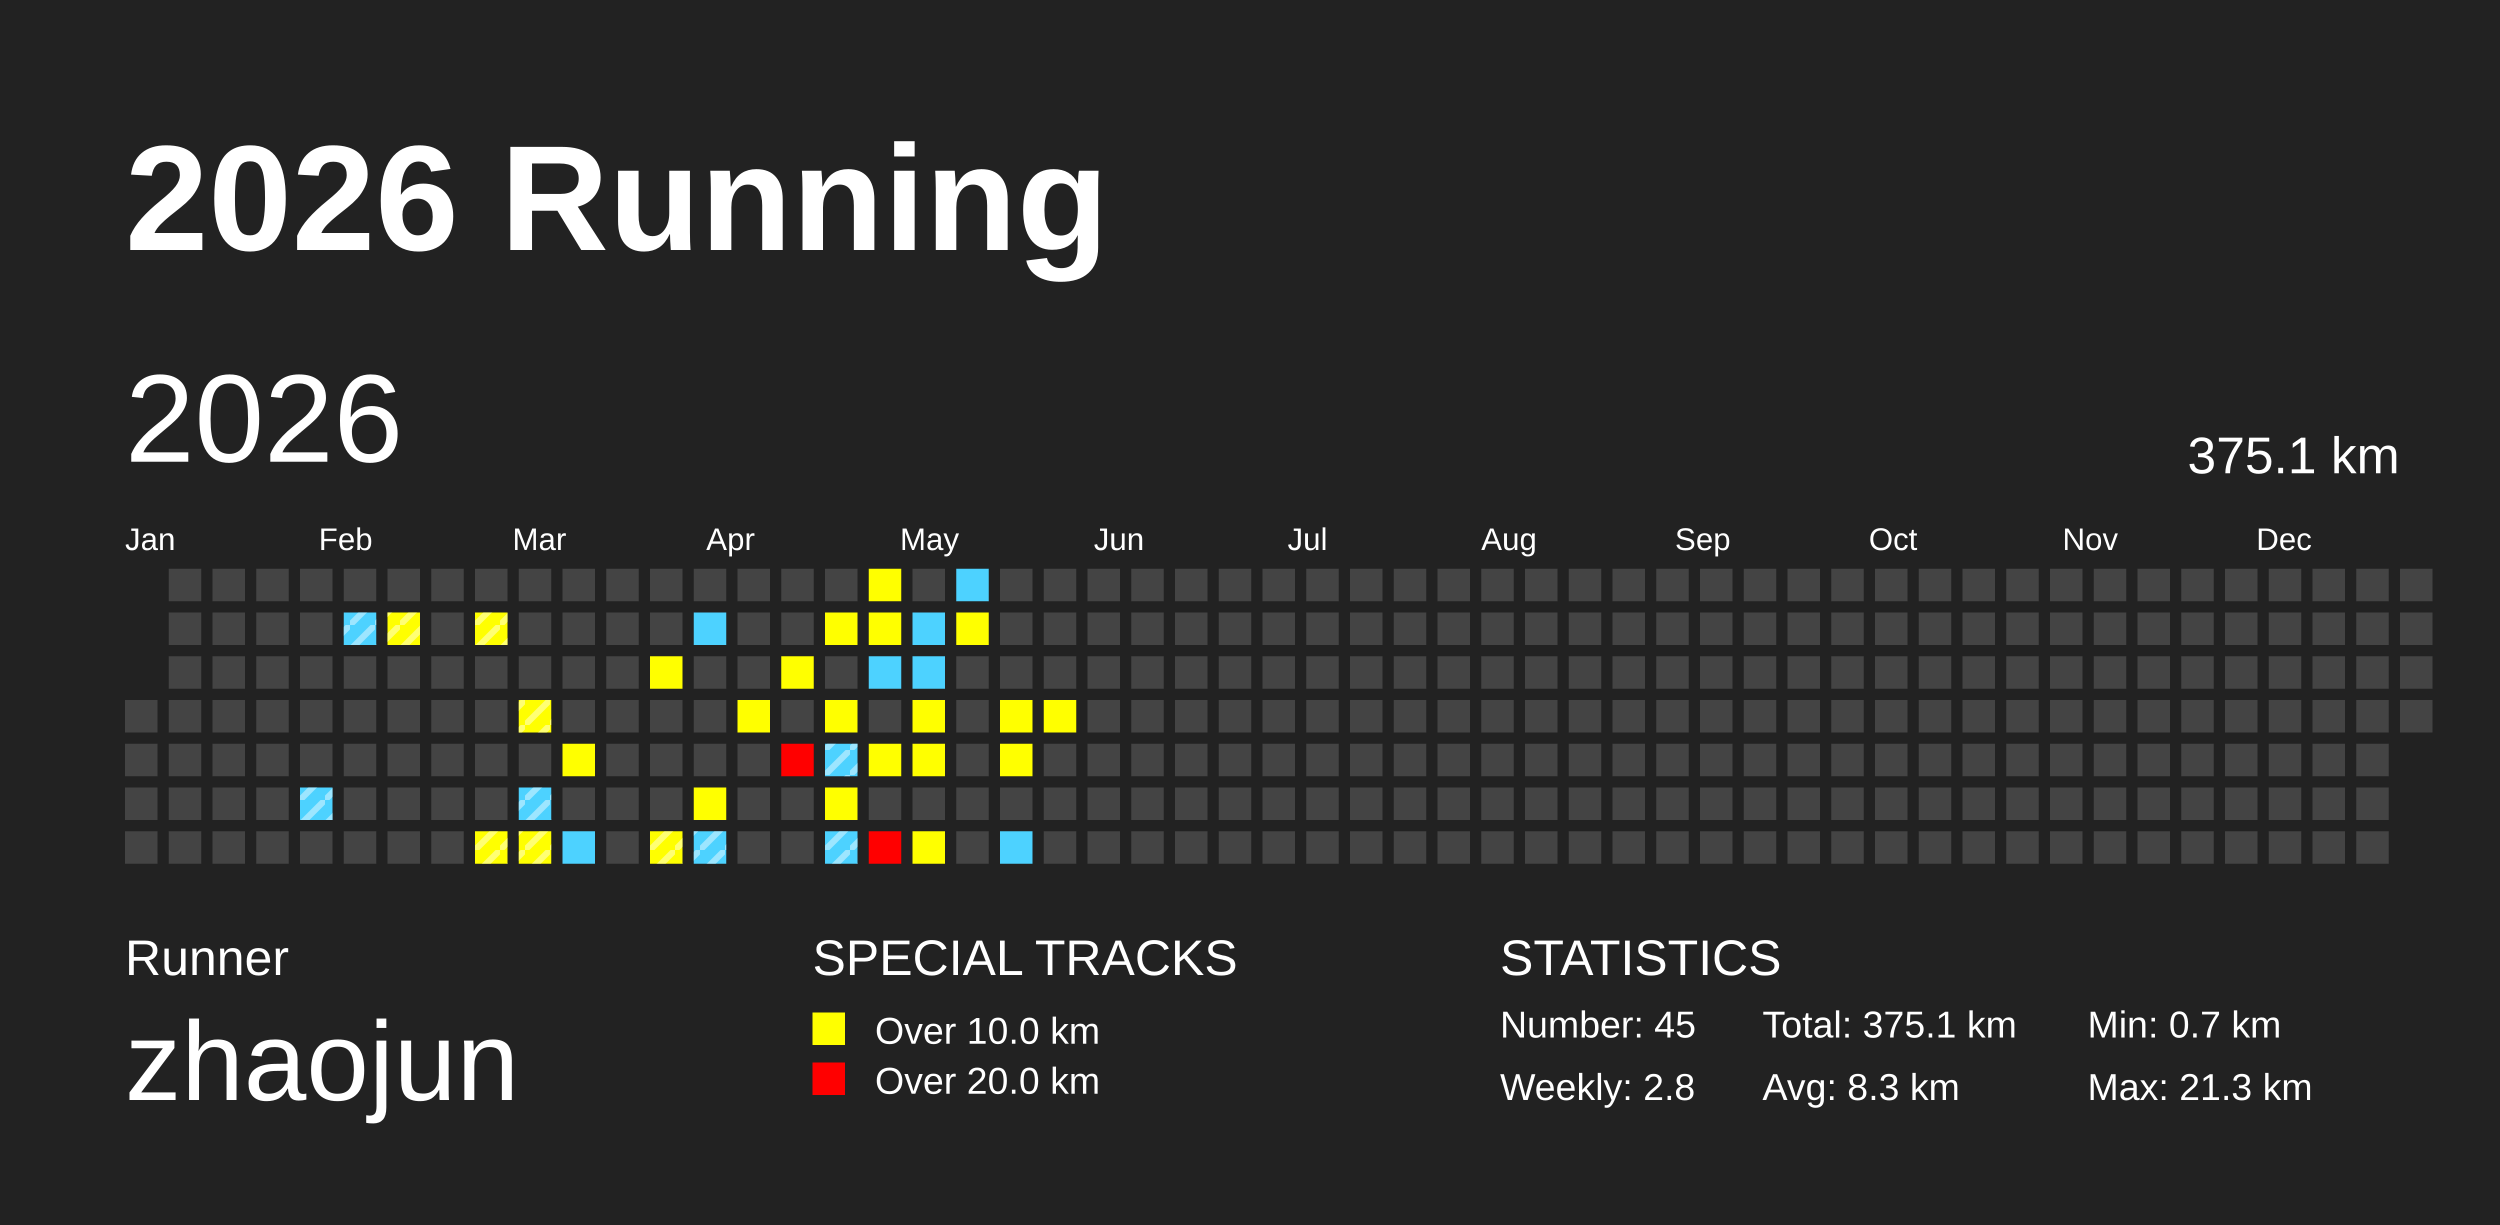
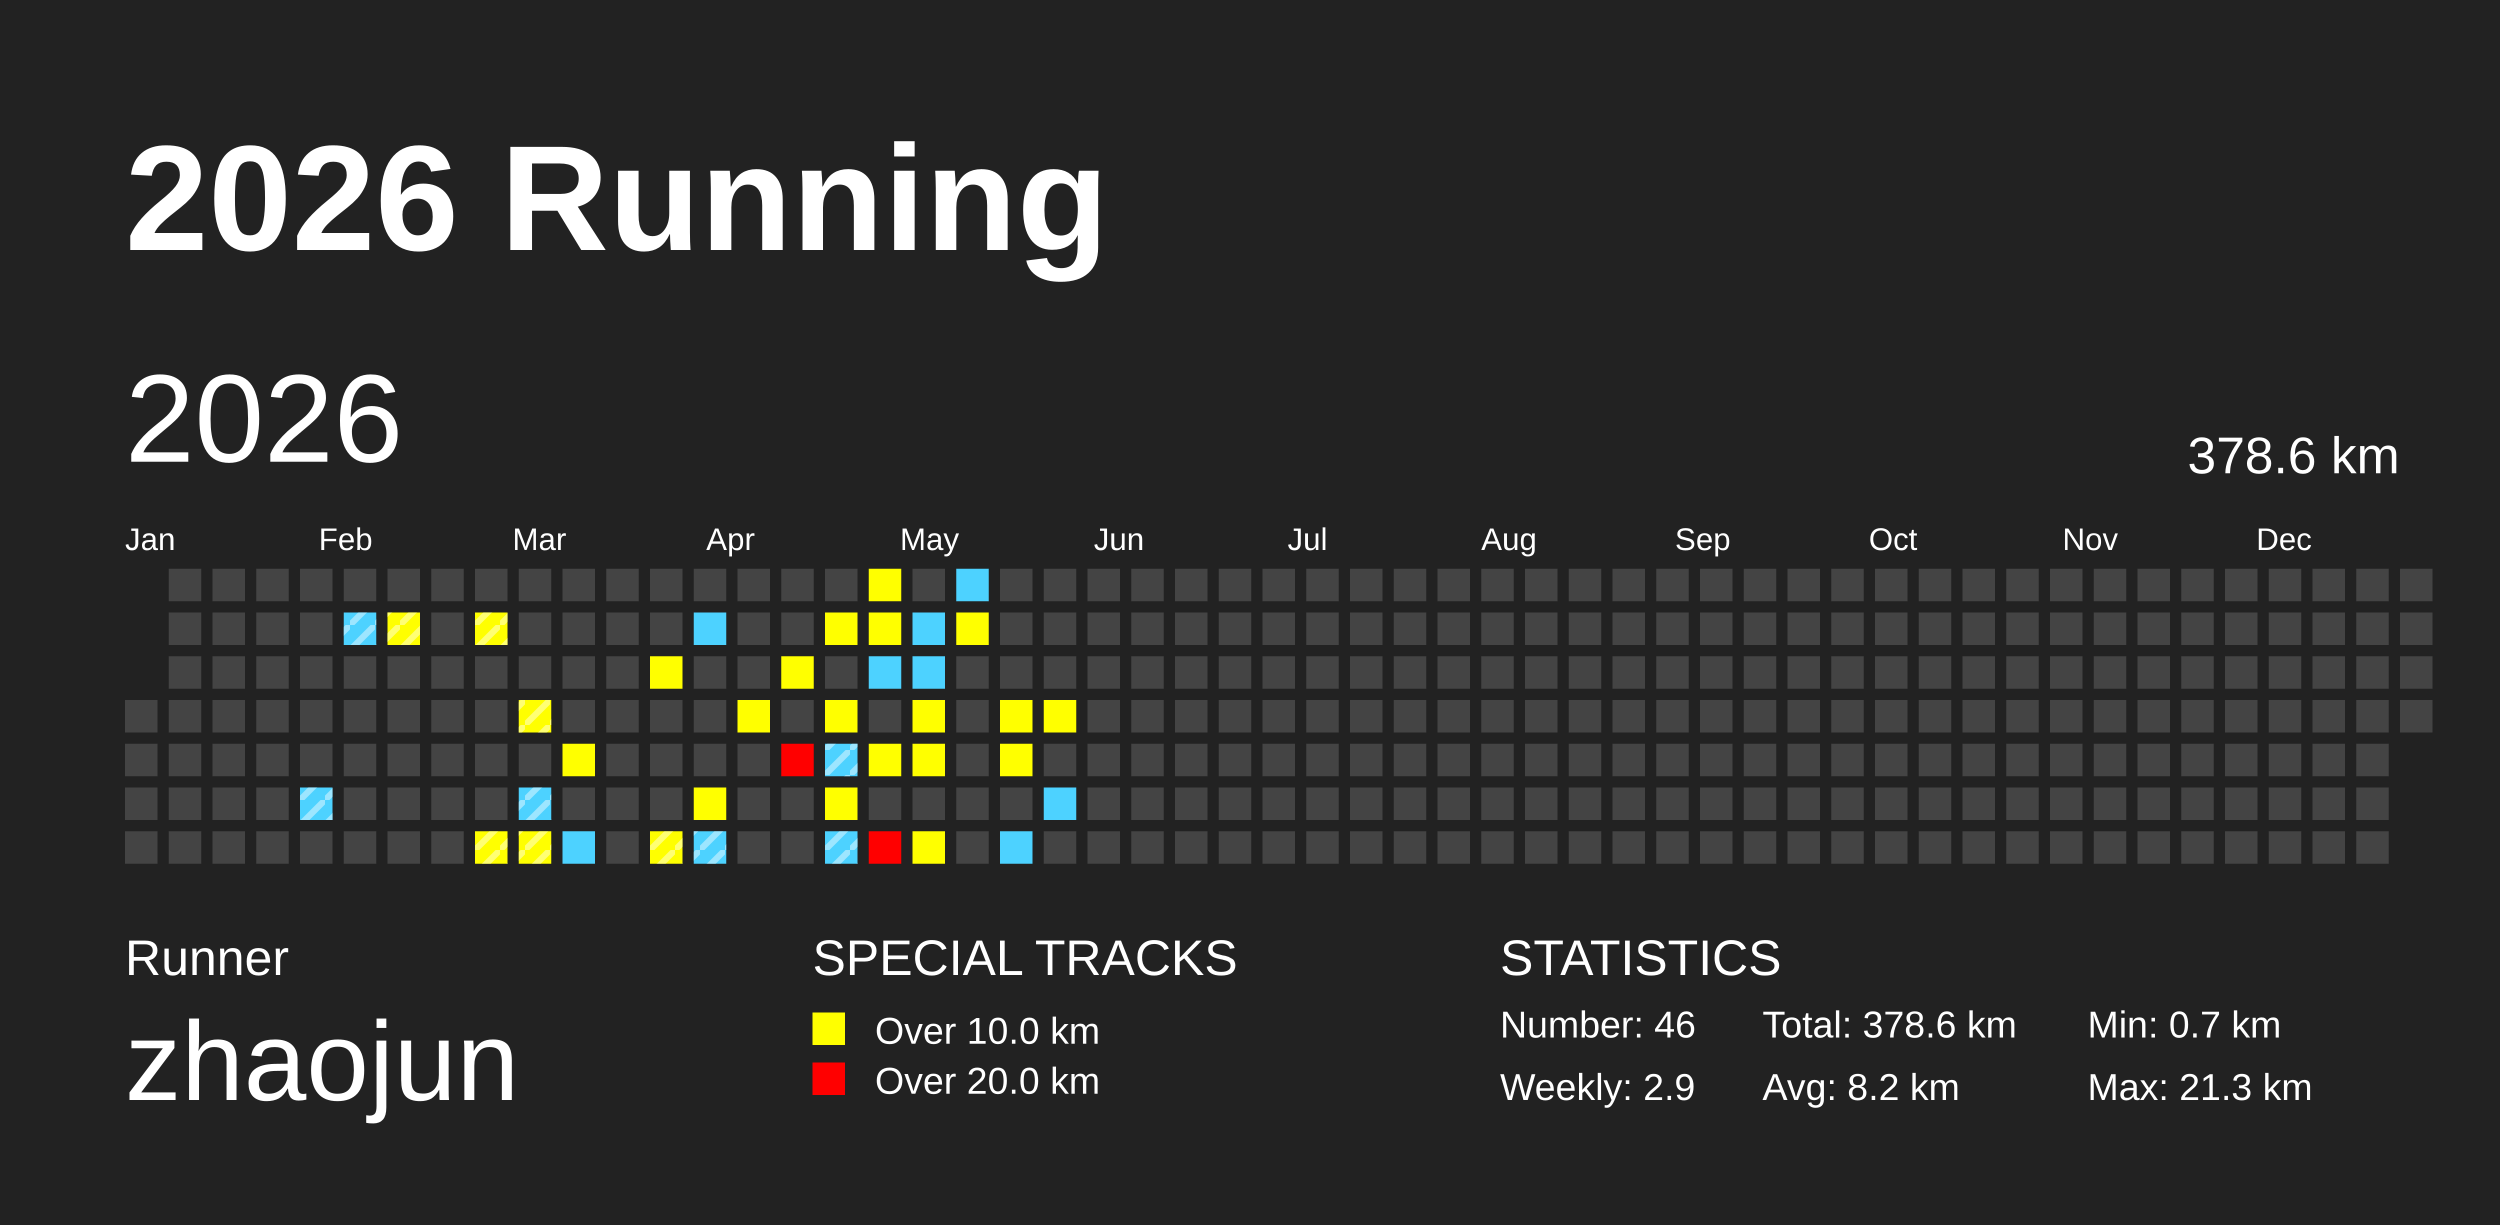
<svg xmlns="http://www.w3.org/2000/svg" baseProfile="full" height="98mm" version="1.1" viewBox="0,0,200,98" width="200mm">
  <defs>
    <pattern height="2" id="indoor-stripe" patternUnits="userSpaceOnUse" width="2">
      <line stroke="white" stroke-opacity="0.45" stroke-width="0.5" x1="0" x2="2" y1="2" y2="0" />
    </pattern>
  </defs>
  <rect fill="#222222" height="98" width="200" x="0" y="0" />
  <text fill="#FFFFFF" style="font-size:12px; font-family:Arial; font-weight:bold;" x="10" y="20">2026 Running</text>
  <text fill="#FFFFFF" style="font-size:4px; font-family:Arial" x="10" y="78">Runner</text>
  <text fill="#FFFFFF" style="font-size:9px; font-family:Arial" x="10" y="88">zhaojun</text>
  <text fill="#FFFFFF" style="font-size:4px; font-family:Arial" x="65" y="78">SPECIAL TRACKS</text>
  <rect fill="yellow" height="2.6" width="2.6" x="65" y="81" />
  <text fill="#FFFFFF" style="font-size:3px; font-family:Arial" x="70" y="83.5">Over 10.0 km</text>
  <rect fill="red" height="2.6" width="2.6" x="65" y="85" />
  <text fill="#FFFFFF" style="font-size:3px; font-family:Arial" x="70" y="87.5">Over 20.0 km</text>
  <text fill="#FFFFFF" style="font-size:4px; font-family:Arial" x="120" y="78">STATISTICS</text>
-   <text fill="#FFFFFF" style="font-size:3px; font-family:Arial" x="120" y="83">Number: 45</text>
-   <text fill="#FFFFFF" style="font-size:3px; font-family:Arial" x="120" y="88">Weekly: 2.8</text>
-   <text fill="#FFFFFF" style="font-size:3px; font-family:Arial" x="141" y="83">Total: 375.1 km</text>
-   <text fill="#FFFFFF" style="font-size:3px; font-family:Arial" x="141" y="88">Avg: 8.3 km</text>
+   <text fill="#FFFFFF" style="font-size:3px; font-family:Arial" x="120" y="83">Number: 46</text>
+   <text fill="#FFFFFF" style="font-size:3px; font-family:Arial" x="120" y="88">Weekly: 2.9</text>
+   <text fill="#FFFFFF" style="font-size:3px; font-family:Arial" x="141" y="83">Total: 378.6 km</text>
+   <text fill="#FFFFFF" style="font-size:3px; font-family:Arial" x="141" y="88">Avg: 8.2 km</text>
  <text fill="#FFFFFF" style="font-size:3px; font-family:Arial" x="167" y="83">Min: 0.7 km</text>
  <text fill="#FFFFFF" style="font-size:3px; font-family:Arial" x="167" y="88">Max: 21.3 km</text>
  <text dominant-baseline="hanging" fill="#FFFFFF" style="font-size:10.0px; font-family:Arial;" x="10" y="30">2026</text>
-   <text dominant-baseline="hanging" fill="#FFFFFF" style="font-size:4.125px; font-family:Arial;" x="175" y="35">375.1 km</text>
+   <text dominant-baseline="hanging" fill="#FFFFFF" style="font-size:4.125px; font-family:Arial;" x="175" y="35">378.6 km</text>
  <text fill="#FFFFFF" style="font-size:2.5px; font-family:Arial" x="10.0" y="44">Jan</text>
  <text fill="#FFFFFF" style="font-size:2.5px; font-family:Arial" x="25.5" y="44">Feb</text>
  <text fill="#FFFFFF" style="font-size:2.5px; font-family:Arial" x="41.0" y="44">Mar</text>
  <text fill="#FFFFFF" style="font-size:2.5px; font-family:Arial" x="56.5" y="44">Apr</text>
  <text fill="#FFFFFF" style="font-size:2.5px; font-family:Arial" x="72.0" y="44">May</text>
  <text fill="#FFFFFF" style="font-size:2.5px; font-family:Arial" x="87.5" y="44">Jun</text>
  <text fill="#FFFFFF" style="font-size:2.5px; font-family:Arial" x="103.0" y="44">Jul</text>
  <text fill="#FFFFFF" style="font-size:2.5px; font-family:Arial" x="118.5" y="44">Aug</text>
  <text fill="#FFFFFF" style="font-size:2.5px; font-family:Arial" x="134.0" y="44">Sep</text>
  <text fill="#FFFFFF" style="font-size:2.5px; font-family:Arial" x="149.5" y="44">Oct</text>
  <text fill="#FFFFFF" style="font-size:2.5px; font-family:Arial" x="165.0" y="44">Nov</text>
  <text fill="#FFFFFF" style="font-size:2.5px; font-family:Arial" x="180.5" y="44">Dec</text>
  <rect fill="#444444" height="2.6" width="2.6" x="10.0" y="56.0" />
  <rect fill="#444444" height="2.6" width="2.6" x="10.0" y="59.5" />
  <rect fill="#444444" height="2.6" width="2.6" x="10.0" y="63.0" />
  <rect fill="#444444" height="2.6" width="2.6" x="10.0" y="66.5" />
  <rect fill="#444444" height="2.6" width="2.6" x="13.5" y="45.5" />
  <rect fill="#444444" height="2.6" width="2.6" x="13.5" y="49.0" />
  <rect fill="#444444" height="2.6" width="2.6" x="13.5" y="52.5" />
  <rect fill="#444444" height="2.6" width="2.6" x="13.5" y="56.0" />
  <rect fill="#444444" height="2.6" width="2.6" x="13.5" y="59.5" />
  <rect fill="#444444" height="2.6" width="2.6" x="13.5" y="63.0" />
  <rect fill="#444444" height="2.6" width="2.6" x="13.5" y="66.5" />
  <rect fill="#444444" height="2.6" width="2.6" x="17.0" y="45.5" />
  <rect fill="#444444" height="2.6" width="2.6" x="17.0" y="49.0" />
  <rect fill="#444444" height="2.6" width="2.6" x="17.0" y="52.5" />
  <rect fill="#444444" height="2.6" width="2.6" x="17.0" y="56.0" />
  <rect fill="#444444" height="2.6" width="2.6" x="17.0" y="59.5" />
  <rect fill="#444444" height="2.6" width="2.6" x="17.0" y="63.0" />
  <rect fill="#444444" height="2.6" width="2.6" x="17.0" y="66.5" />
  <rect fill="#444444" height="2.6" width="2.6" x="20.5" y="45.5" />
  <rect fill="#444444" height="2.6" width="2.6" x="20.5" y="49.0" />
  <rect fill="#444444" height="2.6" width="2.6" x="20.5" y="52.5" />
  <rect fill="#444444" height="2.6" width="2.6" x="20.5" y="56.0" />
  <rect fill="#444444" height="2.6" width="2.6" x="20.5" y="59.5" />
  <rect fill="#444444" height="2.6" width="2.6" x="20.5" y="63.0" />
  <rect fill="#444444" height="2.6" width="2.6" x="20.5" y="66.5" />
  <rect fill="#444444" height="2.6" width="2.6" x="24.0" y="45.5" />
  <rect fill="#444444" height="2.6" width="2.6" x="24.0" y="49.0" />
  <rect fill="#444444" height="2.6" width="2.6" x="24.0" y="52.5" />
  <rect fill="#444444" height="2.6" width="2.6" x="24.0" y="56.0" />
  <rect fill="#444444" height="2.6" width="2.6" x="24.0" y="59.5" />
  <rect fill="#4dd2ff" height="2.6" width="2.6" x="24.0" y="63.0" />
  <rect fill="url(#indoor-stripe)" height="2.6" style="pointer-events: none;" width="2.6" x="24.0" y="63.0" />
  <rect fill="#444444" height="2.6" width="2.6" x="24.0" y="66.5" />
  <rect fill="#444444" height="2.6" width="2.6" x="27.5" y="45.5" />
  <rect fill="#4dd2ff" height="2.6" width="2.6" x="27.5" y="49.0" />
  <rect fill="url(#indoor-stripe)" height="2.6" style="pointer-events: none;" width="2.6" x="27.5" y="49.0" />
  <rect fill="#444444" height="2.6" width="2.6" x="27.5" y="52.5" />
  <rect fill="#444444" height="2.6" width="2.6" x="27.5" y="56.0" />
  <rect fill="#444444" height="2.6" width="2.6" x="27.5" y="59.5" />
  <rect fill="#444444" height="2.6" width="2.6" x="27.5" y="63.0" />
  <rect fill="#444444" height="2.6" width="2.6" x="27.5" y="66.5" />
  <rect fill="#444444" height="2.6" width="2.6" x="31.0" y="45.5" />
  <rect fill="yellow" height="2.6" width="2.6" x="31.0" y="49.0" />
  <rect fill="url(#indoor-stripe)" height="2.6" style="pointer-events: none;" width="2.6" x="31.0" y="49.0" />
  <rect fill="#444444" height="2.6" width="2.6" x="31.0" y="52.5" />
  <rect fill="#444444" height="2.6" width="2.6" x="31.0" y="56.0" />
  <rect fill="#444444" height="2.6" width="2.6" x="31.0" y="59.5" />
  <rect fill="#444444" height="2.6" width="2.6" x="31.0" y="63.0" />
  <rect fill="#444444" height="2.6" width="2.6" x="31.0" y="66.5" />
  <rect fill="#444444" height="2.6" width="2.6" x="34.5" y="45.5" />
  <rect fill="#444444" height="2.6" width="2.6" x="34.5" y="49.0" />
  <rect fill="#444444" height="2.6" width="2.6" x="34.5" y="52.5" />
  <rect fill="#444444" height="2.6" width="2.6" x="34.5" y="56.0" />
  <rect fill="#444444" height="2.6" width="2.6" x="34.5" y="59.5" />
  <rect fill="#444444" height="2.6" width="2.6" x="34.5" y="63.0" />
  <rect fill="#444444" height="2.6" width="2.6" x="34.5" y="66.5" />
  <rect fill="#444444" height="2.6" width="2.6" x="38.0" y="45.5" />
  <rect fill="yellow" height="2.6" width="2.6" x="38.0" y="49.0" />
  <rect fill="url(#indoor-stripe)" height="2.6" style="pointer-events: none;" width="2.6" x="38.0" y="49.0" />
  <rect fill="#444444" height="2.6" width="2.6" x="38.0" y="52.5" />
  <rect fill="#444444" height="2.6" width="2.6" x="38.0" y="56.0" />
  <rect fill="#444444" height="2.6" width="2.6" x="38.0" y="59.5" />
  <rect fill="#444444" height="2.6" width="2.6" x="38.0" y="63.0" />
  <rect fill="yellow" height="2.6" width="2.6" x="38.0" y="66.5" />
  <rect fill="url(#indoor-stripe)" height="2.6" style="pointer-events: none;" width="2.6" x="38.0" y="66.5" />
  <rect fill="#444444" height="2.6" width="2.6" x="41.5" y="45.5" />
  <rect fill="#444444" height="2.6" width="2.6" x="41.5" y="49.0" />
  <rect fill="#444444" height="2.6" width="2.6" x="41.5" y="52.5" />
  <rect fill="yellow" height="2.6" width="2.6" x="41.5" y="56.0" />
  <rect fill="url(#indoor-stripe)" height="2.6" style="pointer-events: none;" width="2.6" x="41.5" y="56.0" />
  <rect fill="#444444" height="2.6" width="2.6" x="41.5" y="59.5" />
  <rect fill="#4dd2ff" height="2.6" width="2.6" x="41.5" y="63.0" />
  <rect fill="url(#indoor-stripe)" height="2.6" style="pointer-events: none;" width="2.6" x="41.5" y="63.0" />
  <rect fill="yellow" height="2.6" width="2.6" x="41.5" y="66.5" />
  <rect fill="url(#indoor-stripe)" height="2.6" style="pointer-events: none;" width="2.6" x="41.5" y="66.5" />
  <rect fill="#444444" height="2.6" width="2.6" x="45.0" y="45.5" />
  <rect fill="#444444" height="2.6" width="2.6" x="45.0" y="49.0" />
  <rect fill="#444444" height="2.6" width="2.6" x="45.0" y="52.5" />
  <rect fill="#444444" height="2.6" width="2.6" x="45.0" y="56.0" />
  <rect fill="yellow" height="2.6" width="2.6" x="45.0" y="59.5" />
  <rect fill="#444444" height="2.6" width="2.6" x="45.0" y="63.0" />
  <rect fill="#4dd2ff" height="2.6" width="2.6" x="45.0" y="66.5" />
  <rect fill="#444444" height="2.6" width="2.6" x="48.5" y="45.5" />
  <rect fill="#444444" height="2.6" width="2.6" x="48.5" y="49.0" />
  <rect fill="#444444" height="2.6" width="2.6" x="48.5" y="52.5" />
  <rect fill="#444444" height="2.6" width="2.6" x="48.5" y="56.0" />
  <rect fill="#444444" height="2.6" width="2.6" x="48.5" y="59.5" />
  <rect fill="#444444" height="2.6" width="2.6" x="48.5" y="63.0" />
  <rect fill="#444444" height="2.6" width="2.6" x="48.5" y="66.5" />
  <rect fill="#444444" height="2.6" width="2.6" x="52.0" y="45.5" />
  <rect fill="#444444" height="2.6" width="2.6" x="52.0" y="49.0" />
  <rect fill="yellow" height="2.6" width="2.6" x="52.0" y="52.5" />
  <rect fill="#444444" height="2.6" width="2.6" x="52.0" y="56.0" />
  <rect fill="#444444" height="2.6" width="2.6" x="52.0" y="59.5" />
  <rect fill="#444444" height="2.6" width="2.6" x="52.0" y="63.0" />
  <rect fill="yellow" height="2.6" width="2.6" x="52.0" y="66.5" />
  <rect fill="url(#indoor-stripe)" height="2.6" style="pointer-events: none;" width="2.6" x="52.0" y="66.5" />
  <rect fill="#444444" height="2.6" width="2.6" x="55.5" y="45.5" />
  <rect fill="#4dd2ff" height="2.6" width="2.6" x="55.5" y="49.0" />
  <rect fill="#444444" height="2.6" width="2.6" x="55.5" y="52.5" />
  <rect fill="#444444" height="2.6" width="2.6" x="55.5" y="56.0" />
  <rect fill="#444444" height="2.6" width="2.6" x="55.5" y="59.5" />
  <rect fill="yellow" height="2.6" width="2.6" x="55.5" y="63.0" />
  <rect fill="#4dd2ff" height="2.6" width="2.6" x="55.5" y="66.5" />
  <rect fill="url(#indoor-stripe)" height="2.6" style="pointer-events: none;" width="2.6" x="55.5" y="66.5" />
  <rect fill="#444444" height="2.6" width="2.6" x="59.0" y="45.5" />
  <rect fill="#444444" height="2.6" width="2.6" x="59.0" y="49.0" />
  <rect fill="#444444" height="2.6" width="2.6" x="59.0" y="52.5" />
  <rect fill="yellow" height="2.6" width="2.6" x="59.0" y="56.0" />
  <rect fill="#444444" height="2.6" width="2.6" x="59.0" y="59.5" />
  <rect fill="#444444" height="2.6" width="2.6" x="59.0" y="63.0" />
  <rect fill="#444444" height="2.6" width="2.6" x="59.0" y="66.5" />
  <rect fill="#444444" height="2.6" width="2.6" x="62.5" y="45.5" />
  <rect fill="#444444" height="2.6" width="2.6" x="62.5" y="49.0" />
  <rect fill="yellow" height="2.6" width="2.6" x="62.5" y="52.5" />
  <rect fill="#444444" height="2.6" width="2.6" x="62.5" y="56.0" />
  <rect fill="red" height="2.6" width="2.6" x="62.5" y="59.5" />
  <rect fill="#444444" height="2.6" width="2.6" x="62.5" y="63.0" />
  <rect fill="#444444" height="2.6" width="2.6" x="62.5" y="66.5" />
  <rect fill="#444444" height="2.6" width="2.6" x="66.0" y="45.5" />
  <rect fill="yellow" height="2.6" width="2.6" x="66.0" y="49.0" />
  <rect fill="#444444" height="2.6" width="2.6" x="66.0" y="52.5" />
  <rect fill="yellow" height="2.6" width="2.6" x="66.0" y="56.0" />
  <rect fill="#4dd2ff" height="2.6" width="2.6" x="66.0" y="59.5" />
  <rect fill="url(#indoor-stripe)" height="2.6" style="pointer-events: none;" width="2.6" x="66.0" y="59.5" />
  <rect fill="yellow" height="2.6" width="2.6" x="66.0" y="63.0" />
  <rect fill="#4dd2ff" height="2.6" width="2.6" x="66.0" y="66.5" />
  <rect fill="url(#indoor-stripe)" height="2.6" style="pointer-events: none;" width="2.6" x="66.0" y="66.5" />
  <rect fill="yellow" height="2.6" width="2.6" x="69.5" y="45.5" />
  <rect fill="yellow" height="2.6" width="2.6" x="69.5" y="49.0" />
  <rect fill="#4dd2ff" height="2.6" width="2.6" x="69.5" y="52.5" />
  <rect fill="#444444" height="2.6" width="2.6" x="69.5" y="56.0" />
  <rect fill="yellow" height="2.6" width="2.6" x="69.5" y="59.5" />
  <rect fill="#444444" height="2.6" width="2.6" x="69.5" y="63.0" />
  <rect fill="red" height="2.6" width="2.6" x="69.5" y="66.5" />
  <rect fill="#444444" height="2.6" width="2.6" x="73.0" y="45.5" />
  <rect fill="#4dd2ff" height="2.6" width="2.6" x="73.0" y="49.0" />
  <rect fill="#4dd2ff" height="2.6" width="2.6" x="73.0" y="52.5" />
  <rect fill="yellow" height="2.6" width="2.6" x="73.0" y="56.0" />
  <rect fill="yellow" height="2.6" width="2.6" x="73.0" y="59.5" />
  <rect fill="#444444" height="2.6" width="2.6" x="73.0" y="63.0" />
  <rect fill="yellow" height="2.6" width="2.6" x="73.0" y="66.5" />
  <rect fill="#4dd2ff" height="2.6" width="2.6" x="76.5" y="45.5" />
  <rect fill="yellow" height="2.6" width="2.6" x="76.5" y="49.0" />
  <rect fill="#444444" height="2.6" width="2.6" x="76.5" y="52.5" />
  <rect fill="#444444" height="2.6" width="2.6" x="76.5" y="56.0" />
  <rect fill="#444444" height="2.6" width="2.6" x="76.5" y="59.5" />
  <rect fill="#444444" height="2.6" width="2.6" x="76.5" y="63.0" />
  <rect fill="#444444" height="2.6" width="2.6" x="76.5" y="66.5" />
  <rect fill="#444444" height="2.6" width="2.6" x="80.0" y="45.5" />
  <rect fill="#444444" height="2.6" width="2.6" x="80.0" y="49.0" />
  <rect fill="#444444" height="2.6" width="2.6" x="80.0" y="52.5" />
  <rect fill="yellow" height="2.6" width="2.6" x="80.0" y="56.0" />
  <rect fill="yellow" height="2.6" width="2.6" x="80.0" y="59.5" />
  <rect fill="#444444" height="2.6" width="2.6" x="80.0" y="63.0" />
  <rect fill="#4dd2ff" height="2.6" width="2.6" x="80.0" y="66.5" />
  <rect fill="#444444" height="2.6" width="2.6" x="83.5" y="45.5" />
  <rect fill="#444444" height="2.6" width="2.6" x="83.5" y="49.0" />
  <rect fill="#444444" height="2.6" width="2.6" x="83.5" y="52.5" />
  <rect fill="yellow" height="2.6" width="2.6" x="83.5" y="56.0" />
  <rect fill="#444444" height="2.6" width="2.6" x="83.5" y="59.5" />
-   <rect fill="#444444" height="2.6" width="2.6" x="83.5" y="63.0" />
+   <rect fill="#4dd2ff" height="2.6" width="2.6" x="83.5" y="63.0" />
  <rect fill="#444444" height="2.6" width="2.6" x="83.5" y="66.5" />
  <rect fill="#444444" height="2.6" width="2.6" x="87.0" y="45.5" />
  <rect fill="#444444" height="2.6" width="2.6" x="87.0" y="49.0" />
  <rect fill="#444444" height="2.6" width="2.6" x="87.0" y="52.5" />
  <rect fill="#444444" height="2.6" width="2.6" x="87.0" y="56.0" />
  <rect fill="#444444" height="2.6" width="2.6" x="87.0" y="59.5" />
  <rect fill="#444444" height="2.6" width="2.6" x="87.0" y="63.0" />
  <rect fill="#444444" height="2.6" width="2.6" x="87.0" y="66.5" />
  <rect fill="#444444" height="2.6" width="2.6" x="90.5" y="45.5" />
  <rect fill="#444444" height="2.6" width="2.6" x="90.5" y="49.0" />
  <rect fill="#444444" height="2.6" width="2.6" x="90.5" y="52.5" />
  <rect fill="#444444" height="2.6" width="2.6" x="90.5" y="56.0" />
  <rect fill="#444444" height="2.6" width="2.6" x="90.5" y="59.5" />
  <rect fill="#444444" height="2.6" width="2.6" x="90.5" y="63.0" />
  <rect fill="#444444" height="2.6" width="2.6" x="90.5" y="66.5" />
  <rect fill="#444444" height="2.6" width="2.6" x="94.0" y="45.5" />
  <rect fill="#444444" height="2.6" width="2.6" x="94.0" y="49.0" />
  <rect fill="#444444" height="2.6" width="2.6" x="94.0" y="52.5" />
  <rect fill="#444444" height="2.6" width="2.6" x="94.0" y="56.0" />
  <rect fill="#444444" height="2.6" width="2.6" x="94.0" y="59.5" />
  <rect fill="#444444" height="2.6" width="2.6" x="94.0" y="63.0" />
  <rect fill="#444444" height="2.6" width="2.6" x="94.0" y="66.5" />
  <rect fill="#444444" height="2.6" width="2.6" x="97.5" y="45.5" />
  <rect fill="#444444" height="2.6" width="2.6" x="97.5" y="49.0" />
  <rect fill="#444444" height="2.6" width="2.6" x="97.5" y="52.5" />
  <rect fill="#444444" height="2.6" width="2.6" x="97.5" y="56.0" />
  <rect fill="#444444" height="2.6" width="2.6" x="97.5" y="59.5" />
  <rect fill="#444444" height="2.6" width="2.6" x="97.5" y="63.0" />
  <rect fill="#444444" height="2.6" width="2.6" x="97.5" y="66.5" />
  <rect fill="#444444" height="2.6" width="2.6" x="101.0" y="45.5" />
  <rect fill="#444444" height="2.6" width="2.6" x="101.0" y="49.0" />
  <rect fill="#444444" height="2.6" width="2.6" x="101.0" y="52.5" />
  <rect fill="#444444" height="2.6" width="2.6" x="101.0" y="56.0" />
  <rect fill="#444444" height="2.6" width="2.6" x="101.0" y="59.5" />
  <rect fill="#444444" height="2.6" width="2.6" x="101.0" y="63.0" />
  <rect fill="#444444" height="2.6" width="2.6" x="101.0" y="66.5" />
  <rect fill="#444444" height="2.6" width="2.6" x="104.5" y="45.5" />
  <rect fill="#444444" height="2.6" width="2.6" x="104.5" y="49.0" />
  <rect fill="#444444" height="2.6" width="2.6" x="104.5" y="52.5" />
  <rect fill="#444444" height="2.6" width="2.6" x="104.5" y="56.0" />
  <rect fill="#444444" height="2.6" width="2.6" x="104.5" y="59.5" />
  <rect fill="#444444" height="2.6" width="2.6" x="104.5" y="63.0" />
  <rect fill="#444444" height="2.6" width="2.6" x="104.5" y="66.5" />
  <rect fill="#444444" height="2.6" width="2.6" x="108.0" y="45.5" />
  <rect fill="#444444" height="2.6" width="2.6" x="108.0" y="49.0" />
  <rect fill="#444444" height="2.6" width="2.6" x="108.0" y="52.5" />
  <rect fill="#444444" height="2.6" width="2.6" x="108.0" y="56.0" />
  <rect fill="#444444" height="2.6" width="2.6" x="108.0" y="59.5" />
  <rect fill="#444444" height="2.6" width="2.6" x="108.0" y="63.0" />
  <rect fill="#444444" height="2.6" width="2.6" x="108.0" y="66.5" />
  <rect fill="#444444" height="2.6" width="2.6" x="111.5" y="45.5" />
  <rect fill="#444444" height="2.6" width="2.6" x="111.5" y="49.0" />
  <rect fill="#444444" height="2.6" width="2.6" x="111.5" y="52.5" />
  <rect fill="#444444" height="2.6" width="2.6" x="111.5" y="56.0" />
  <rect fill="#444444" height="2.6" width="2.6" x="111.5" y="59.5" />
  <rect fill="#444444" height="2.6" width="2.6" x="111.5" y="63.0" />
  <rect fill="#444444" height="2.6" width="2.6" x="111.5" y="66.5" />
  <rect fill="#444444" height="2.6" width="2.6" x="115.0" y="45.5" />
  <rect fill="#444444" height="2.6" width="2.6" x="115.0" y="49.0" />
  <rect fill="#444444" height="2.6" width="2.6" x="115.0" y="52.5" />
  <rect fill="#444444" height="2.6" width="2.6" x="115.0" y="56.0" />
  <rect fill="#444444" height="2.6" width="2.6" x="115.0" y="59.5" />
  <rect fill="#444444" height="2.6" width="2.6" x="115.0" y="63.0" />
  <rect fill="#444444" height="2.6" width="2.6" x="115.0" y="66.5" />
  <rect fill="#444444" height="2.6" width="2.6" x="118.5" y="45.5" />
  <rect fill="#444444" height="2.6" width="2.6" x="118.5" y="49.0" />
  <rect fill="#444444" height="2.6" width="2.6" x="118.5" y="52.5" />
  <rect fill="#444444" height="2.6" width="2.6" x="118.5" y="56.0" />
  <rect fill="#444444" height="2.6" width="2.6" x="118.5" y="59.5" />
  <rect fill="#444444" height="2.6" width="2.6" x="118.5" y="63.0" />
  <rect fill="#444444" height="2.6" width="2.6" x="118.5" y="66.5" />
  <rect fill="#444444" height="2.6" width="2.6" x="122.0" y="45.5" />
  <rect fill="#444444" height="2.6" width="2.6" x="122.0" y="49.0" />
  <rect fill="#444444" height="2.6" width="2.6" x="122.0" y="52.5" />
  <rect fill="#444444" height="2.6" width="2.6" x="122.0" y="56.0" />
  <rect fill="#444444" height="2.6" width="2.6" x="122.0" y="59.5" />
  <rect fill="#444444" height="2.6" width="2.6" x="122.0" y="63.0" />
  <rect fill="#444444" height="2.6" width="2.6" x="122.0" y="66.5" />
  <rect fill="#444444" height="2.6" width="2.6" x="125.5" y="45.5" />
  <rect fill="#444444" height="2.6" width="2.6" x="125.5" y="49.0" />
  <rect fill="#444444" height="2.6" width="2.6" x="125.5" y="52.5" />
  <rect fill="#444444" height="2.6" width="2.6" x="125.5" y="56.0" />
  <rect fill="#444444" height="2.6" width="2.6" x="125.5" y="59.5" />
  <rect fill="#444444" height="2.6" width="2.6" x="125.5" y="63.0" />
  <rect fill="#444444" height="2.6" width="2.6" x="125.5" y="66.5" />
  <rect fill="#444444" height="2.6" width="2.6" x="129.0" y="45.5" />
  <rect fill="#444444" height="2.6" width="2.6" x="129.0" y="49.0" />
  <rect fill="#444444" height="2.6" width="2.6" x="129.0" y="52.5" />
  <rect fill="#444444" height="2.6" width="2.6" x="129.0" y="56.0" />
  <rect fill="#444444" height="2.6" width="2.6" x="129.0" y="59.5" />
  <rect fill="#444444" height="2.6" width="2.6" x="129.0" y="63.0" />
  <rect fill="#444444" height="2.6" width="2.6" x="129.0" y="66.5" />
  <rect fill="#444444" height="2.6" width="2.6" x="132.5" y="45.5" />
  <rect fill="#444444" height="2.6" width="2.6" x="132.5" y="49.0" />
  <rect fill="#444444" height="2.6" width="2.6" x="132.5" y="52.5" />
  <rect fill="#444444" height="2.6" width="2.6" x="132.5" y="56.0" />
  <rect fill="#444444" height="2.6" width="2.6" x="132.5" y="59.5" />
  <rect fill="#444444" height="2.6" width="2.6" x="132.5" y="63.0" />
  <rect fill="#444444" height="2.6" width="2.6" x="132.5" y="66.5" />
  <rect fill="#444444" height="2.6" width="2.6" x="136.0" y="45.5" />
  <rect fill="#444444" height="2.6" width="2.6" x="136.0" y="49.0" />
  <rect fill="#444444" height="2.6" width="2.6" x="136.0" y="52.5" />
  <rect fill="#444444" height="2.6" width="2.6" x="136.0" y="56.0" />
  <rect fill="#444444" height="2.6" width="2.6" x="136.0" y="59.5" />
  <rect fill="#444444" height="2.6" width="2.6" x="136.0" y="63.0" />
  <rect fill="#444444" height="2.6" width="2.6" x="136.0" y="66.5" />
  <rect fill="#444444" height="2.6" width="2.6" x="139.5" y="45.5" />
  <rect fill="#444444" height="2.6" width="2.6" x="139.5" y="49.0" />
  <rect fill="#444444" height="2.6" width="2.6" x="139.5" y="52.5" />
  <rect fill="#444444" height="2.6" width="2.6" x="139.5" y="56.0" />
  <rect fill="#444444" height="2.6" width="2.6" x="139.5" y="59.5" />
  <rect fill="#444444" height="2.6" width="2.6" x="139.5" y="63.0" />
  <rect fill="#444444" height="2.6" width="2.6" x="139.5" y="66.5" />
  <rect fill="#444444" height="2.6" width="2.6" x="143.0" y="45.5" />
  <rect fill="#444444" height="2.6" width="2.6" x="143.0" y="49.0" />
  <rect fill="#444444" height="2.6" width="2.6" x="143.0" y="52.5" />
  <rect fill="#444444" height="2.6" width="2.6" x="143.0" y="56.0" />
  <rect fill="#444444" height="2.6" width="2.6" x="143.0" y="59.5" />
  <rect fill="#444444" height="2.6" width="2.6" x="143.0" y="63.0" />
  <rect fill="#444444" height="2.6" width="2.6" x="143.0" y="66.5" />
  <rect fill="#444444" height="2.6" width="2.6" x="146.5" y="45.5" />
  <rect fill="#444444" height="2.6" width="2.6" x="146.5" y="49.0" />
  <rect fill="#444444" height="2.6" width="2.6" x="146.5" y="52.5" />
  <rect fill="#444444" height="2.6" width="2.6" x="146.5" y="56.0" />
  <rect fill="#444444" height="2.6" width="2.6" x="146.5" y="59.5" />
  <rect fill="#444444" height="2.6" width="2.6" x="146.5" y="63.0" />
  <rect fill="#444444" height="2.6" width="2.6" x="146.5" y="66.5" />
  <rect fill="#444444" height="2.6" width="2.6" x="150.0" y="45.5" />
  <rect fill="#444444" height="2.6" width="2.6" x="150.0" y="49.0" />
  <rect fill="#444444" height="2.6" width="2.6" x="150.0" y="52.5" />
  <rect fill="#444444" height="2.6" width="2.6" x="150.0" y="56.0" />
  <rect fill="#444444" height="2.6" width="2.6" x="150.0" y="59.5" />
  <rect fill="#444444" height="2.6" width="2.6" x="150.0" y="63.0" />
  <rect fill="#444444" height="2.6" width="2.6" x="150.0" y="66.5" />
  <rect fill="#444444" height="2.6" width="2.6" x="153.5" y="45.5" />
  <rect fill="#444444" height="2.6" width="2.6" x="153.5" y="49.0" />
  <rect fill="#444444" height="2.6" width="2.6" x="153.5" y="52.5" />
  <rect fill="#444444" height="2.6" width="2.6" x="153.5" y="56.0" />
  <rect fill="#444444" height="2.6" width="2.6" x="153.5" y="59.5" />
  <rect fill="#444444" height="2.6" width="2.6" x="153.5" y="63.0" />
  <rect fill="#444444" height="2.6" width="2.6" x="153.5" y="66.5" />
  <rect fill="#444444" height="2.6" width="2.6" x="157.0" y="45.5" />
  <rect fill="#444444" height="2.6" width="2.6" x="157.0" y="49.0" />
  <rect fill="#444444" height="2.6" width="2.6" x="157.0" y="52.5" />
  <rect fill="#444444" height="2.6" width="2.6" x="157.0" y="56.0" />
  <rect fill="#444444" height="2.6" width="2.6" x="157.0" y="59.5" />
  <rect fill="#444444" height="2.6" width="2.6" x="157.0" y="63.0" />
  <rect fill="#444444" height="2.6" width="2.6" x="157.0" y="66.5" />
  <rect fill="#444444" height="2.6" width="2.6" x="160.5" y="45.5" />
  <rect fill="#444444" height="2.6" width="2.6" x="160.5" y="49.0" />
  <rect fill="#444444" height="2.6" width="2.6" x="160.5" y="52.5" />
  <rect fill="#444444" height="2.6" width="2.6" x="160.5" y="56.0" />
  <rect fill="#444444" height="2.6" width="2.6" x="160.5" y="59.5" />
  <rect fill="#444444" height="2.6" width="2.6" x="160.5" y="63.0" />
  <rect fill="#444444" height="2.6" width="2.6" x="160.5" y="66.5" />
  <rect fill="#444444" height="2.6" width="2.6" x="164.0" y="45.5" />
  <rect fill="#444444" height="2.6" width="2.6" x="164.0" y="49.0" />
  <rect fill="#444444" height="2.6" width="2.6" x="164.0" y="52.5" />
  <rect fill="#444444" height="2.6" width="2.6" x="164.0" y="56.0" />
  <rect fill="#444444" height="2.6" width="2.6" x="164.0" y="59.5" />
  <rect fill="#444444" height="2.6" width="2.6" x="164.0" y="63.0" />
  <rect fill="#444444" height="2.6" width="2.6" x="164.0" y="66.5" />
  <rect fill="#444444" height="2.6" width="2.6" x="167.5" y="45.5" />
  <rect fill="#444444" height="2.6" width="2.6" x="167.5" y="49.0" />
  <rect fill="#444444" height="2.6" width="2.6" x="167.5" y="52.5" />
  <rect fill="#444444" height="2.6" width="2.6" x="167.5" y="56.0" />
  <rect fill="#444444" height="2.6" width="2.6" x="167.5" y="59.5" />
  <rect fill="#444444" height="2.6" width="2.6" x="167.5" y="63.0" />
  <rect fill="#444444" height="2.6" width="2.6" x="167.5" y="66.5" />
  <rect fill="#444444" height="2.6" width="2.6" x="171.0" y="45.5" />
  <rect fill="#444444" height="2.6" width="2.6" x="171.0" y="49.0" />
  <rect fill="#444444" height="2.6" width="2.6" x="171.0" y="52.5" />
  <rect fill="#444444" height="2.6" width="2.6" x="171.0" y="56.0" />
  <rect fill="#444444" height="2.6" width="2.6" x="171.0" y="59.5" />
  <rect fill="#444444" height="2.6" width="2.6" x="171.0" y="63.0" />
  <rect fill="#444444" height="2.6" width="2.6" x="171.0" y="66.5" />
  <rect fill="#444444" height="2.6" width="2.6" x="174.5" y="45.5" />
  <rect fill="#444444" height="2.6" width="2.6" x="174.5" y="49.0" />
  <rect fill="#444444" height="2.6" width="2.6" x="174.5" y="52.5" />
  <rect fill="#444444" height="2.6" width="2.6" x="174.5" y="56.0" />
  <rect fill="#444444" height="2.6" width="2.6" x="174.5" y="59.5" />
  <rect fill="#444444" height="2.6" width="2.6" x="174.5" y="63.0" />
  <rect fill="#444444" height="2.6" width="2.6" x="174.5" y="66.5" />
  <rect fill="#444444" height="2.6" width="2.6" x="178.0" y="45.5" />
  <rect fill="#444444" height="2.6" width="2.6" x="178.0" y="49.0" />
  <rect fill="#444444" height="2.6" width="2.6" x="178.0" y="52.5" />
  <rect fill="#444444" height="2.6" width="2.6" x="178.0" y="56.0" />
  <rect fill="#444444" height="2.6" width="2.6" x="178.0" y="59.5" />
  <rect fill="#444444" height="2.6" width="2.6" x="178.0" y="63.0" />
  <rect fill="#444444" height="2.6" width="2.6" x="178.0" y="66.5" />
  <rect fill="#444444" height="2.6" width="2.6" x="181.5" y="45.5" />
  <rect fill="#444444" height="2.6" width="2.6" x="181.5" y="49.0" />
  <rect fill="#444444" height="2.6" width="2.6" x="181.5" y="52.5" />
  <rect fill="#444444" height="2.6" width="2.6" x="181.5" y="56.0" />
  <rect fill="#444444" height="2.6" width="2.6" x="181.5" y="59.5" />
  <rect fill="#444444" height="2.6" width="2.6" x="181.5" y="63.0" />
  <rect fill="#444444" height="2.6" width="2.6" x="181.5" y="66.5" />
  <rect fill="#444444" height="2.6" width="2.6" x="185.0" y="45.5" />
  <rect fill="#444444" height="2.6" width="2.6" x="185.0" y="49.0" />
  <rect fill="#444444" height="2.6" width="2.6" x="185.0" y="52.5" />
  <rect fill="#444444" height="2.6" width="2.6" x="185.0" y="56.0" />
  <rect fill="#444444" height="2.6" width="2.6" x="185.0" y="59.5" />
  <rect fill="#444444" height="2.6" width="2.6" x="185.0" y="63.0" />
  <rect fill="#444444" height="2.6" width="2.6" x="185.0" y="66.5" />
  <rect fill="#444444" height="2.6" width="2.6" x="188.5" y="45.5" />
  <rect fill="#444444" height="2.6" width="2.6" x="188.5" y="49.0" />
  <rect fill="#444444" height="2.6" width="2.6" x="188.5" y="52.5" />
  <rect fill="#444444" height="2.6" width="2.6" x="188.5" y="56.0" />
  <rect fill="#444444" height="2.6" width="2.6" x="188.5" y="59.5" />
  <rect fill="#444444" height="2.6" width="2.6" x="188.5" y="63.0" />
  <rect fill="#444444" height="2.6" width="2.6" x="188.5" y="66.5" />
  <rect fill="#444444" height="2.6" width="2.6" x="192.0" y="45.5" />
  <rect fill="#444444" height="2.6" width="2.6" x="192.0" y="49.0" />
  <rect fill="#444444" height="2.6" width="2.6" x="192.0" y="52.5" />
  <rect fill="#444444" height="2.6" width="2.6" x="192.0" y="56.0" />
</svg>
